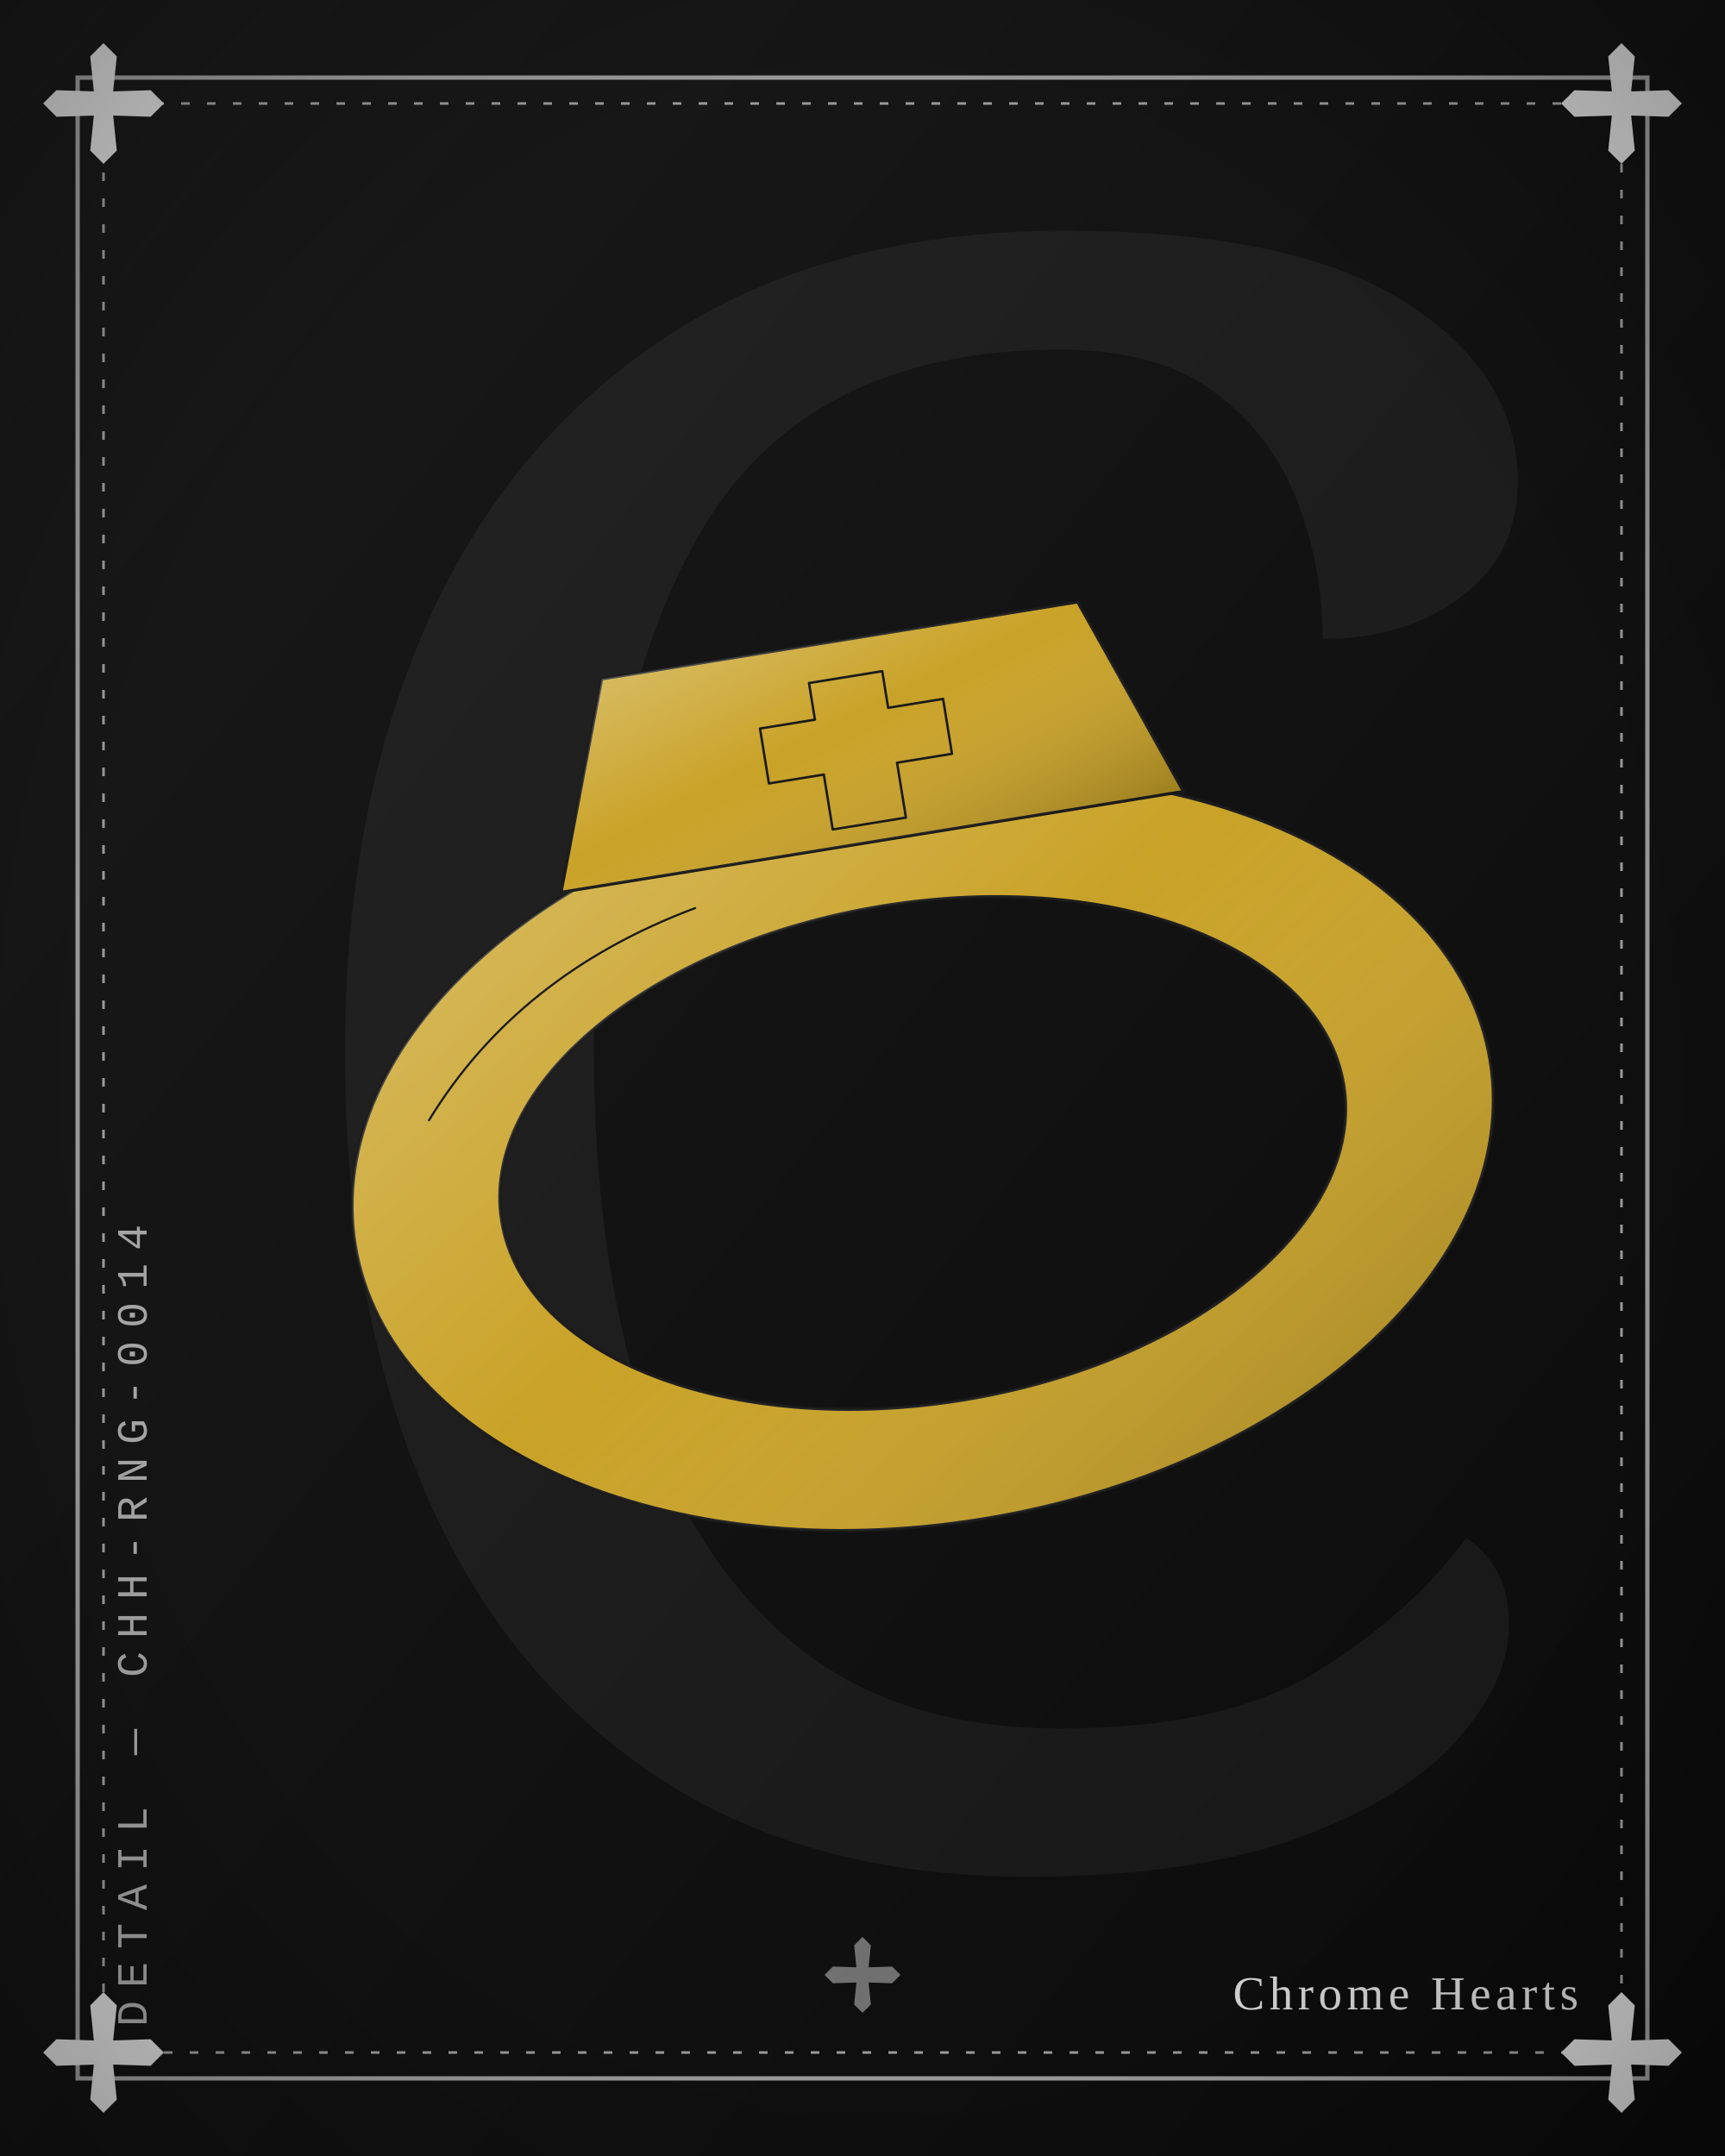
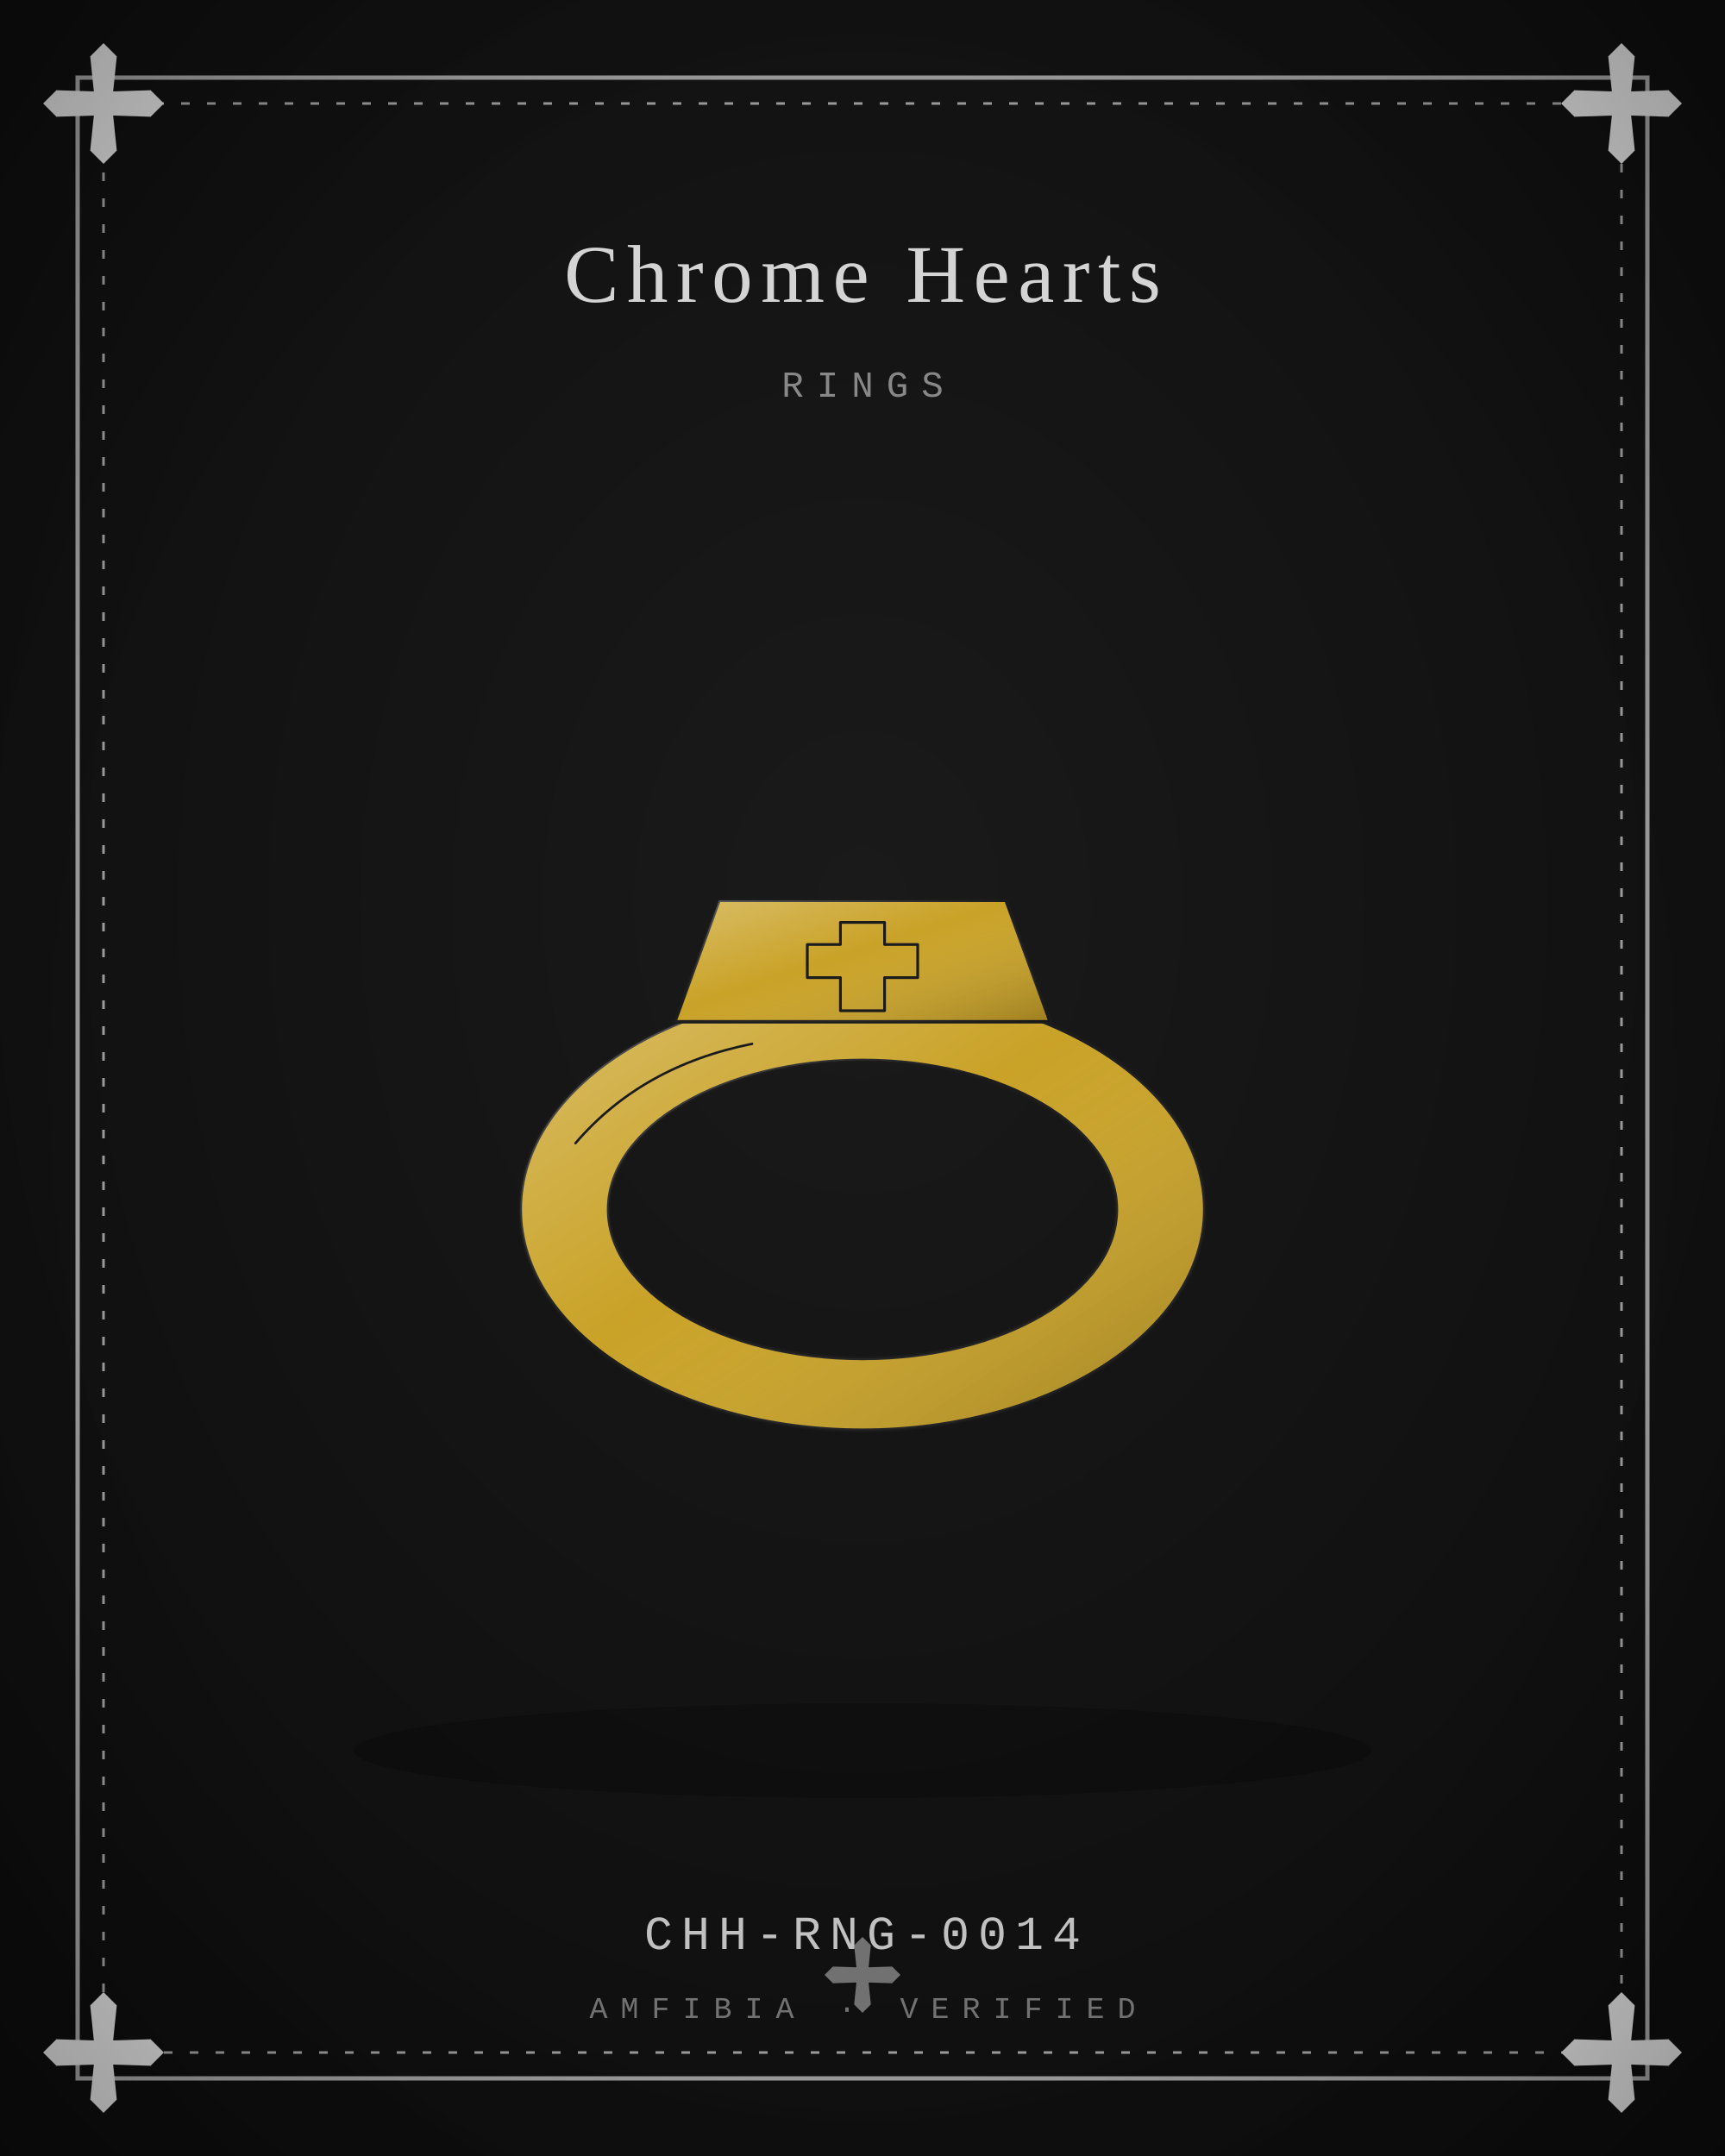
<svg xmlns="http://www.w3.org/2000/svg" viewBox="0 0 400 500" width="800" height="1000">
  <defs>
    <radialGradient id="bg" cx="50%" cy="42%" r="80%">
      <stop offset="0" stop-color="#1A1A1A" />
      <stop offset="1" stop-color="#0B0B0B" />
    </radialGradient>
    <linearGradient id="bgd" x1="0" y1="0" x2="1" y2="1">
      <stop offset="0" stop-color="#1A1A1A" />
      <stop offset="1" stop-color="#0B0B0B" />
    </linearGradient>
    <linearGradient id="sheen" x1="0" y1="0" x2="1" y2="1">
      <stop offset="0" stop-color="#fff" stop-opacity=".30" />
      <stop offset=".45" stop-color="#fff" stop-opacity="0" />
      <stop offset="1" stop-color="#000" stop-opacity=".22" />
    </linearGradient>
    <linearGradient id="multi" x1="0" y1="0" x2="1" y2="1">
      <stop offset="0" stop-color="#B3122E" />
      <stop offset=".35" stop-color="#C9A227" />
      <stop offset=".7" stop-color="#2F5D46" />
      <stop offset="1" stop-color="#3557A0" />
    </linearGradient>
    <radialGradient id="vig" cx="50%" cy="50%" r="75%">
      <stop offset=".6" stop-color="#000" stop-opacity="0" />
      <stop offset="1" stop-color="#000" stop-opacity=".35" />
    </radialGradient>
  </defs>
-   <rect width="400" height="500" fill="url(#bgd)" />
-   <text x="210" y="430" text-anchor="middle" font-family="Georgia, serif" font-size="520" fill="#D4D4D4" opacity="0.06">C</text>
+   <rect width="400" height="500" fill="url(#bg)" />
  <rect x="18" y="18" width="364" height="464" fill="none" stroke="#9A9A9A" stroke-width="1" />
  <rect x="24" y="24" width="352" height="452" fill="none" stroke="#9A9A9A" stroke-width="0.6" stroke-dasharray="2 4" />
  <path d="M24 10 L27.08 13.08 L26.24 21.2 L34.92 20.92 L38 24 L34.92 27.08 L26.24 26.8 L27.08 34.92 L24 38 L20.92 34.92 L21.76 26.8 L13.08 27.08 L10 24 L13.08 20.92 L21.76 21.2 L20.92 13.08 Z" fill="#D4D4D4" opacity="1" />
  <path d="M376 10 L379.08 13.08 L378.24 21.2 L386.92 20.92 L390 24 L386.92 27.08 L378.24 26.8 L379.08 34.92 L376 38 L372.92 34.92 L373.76 26.8 L365.08 27.08 L362 24 L365.08 20.92 L373.76 21.2 L372.92 13.08 Z" fill="#D4D4D4" opacity="1" />
  <path d="M24 462 L27.08 465.08 L26.24 473.2 L34.92 472.92 L38 476 L34.92 479.08 L26.24 478.8 L27.08 486.92 L24 490 L20.92 486.92 L21.76 478.8 L13.08 479.08 L10 476 L13.08 472.92 L21.76 473.2 L20.92 465.08 Z" fill="#D4D4D4" opacity="1" />
  <path d="M376 462 L379.08 465.08 L378.24 473.2 L386.92 472.92 L390 476 L386.92 479.08 L378.24 478.8 L379.08 486.92 L376 490 L372.92 486.92 L373.76 478.8 L365.08 479.08 L362 476 L365.08 472.92 L373.76 473.2 L372.92 465.08 Z" fill="#D4D4D4" opacity="1" />
  <path d="M200 449.2 L201.936 451.136 L201.408 456.24 L206.864 456.064 L208.8 458 L206.864 459.936 L201.408 459.76 L201.936 464.864 L200 466.8 L198.064 464.864 L198.592 459.76 L193.136 459.936 L191.2 458 L193.136 456.064 L198.592 456.24 L198.064 451.136 Z" fill="#9A9A9A" opacity="0.7" />
-   <g transform="rotate(-9.2 200 250) translate(-4 20) scale(2.15)">
-     <path d="M38 116 A62 40 0 1 0 162 116 A62 40 0 1 0 38 116 Z M54 116 A46 27 0 1 1 146 116 A46 27 0 1 1 54 116 Z" fill-rule="evenodd" fill="#C9A227" stroke="#1B1B1B" stroke-width="1.4" stroke-linejoin="round" stroke-linecap="round" vector-effect="non-scaling-stroke" />
+   <ellipse cx="200" cy="406" rx="118" ry="11" fill="#000" opacity="0.22" />
+   <g transform="translate(72 132) scale(1.28)">
+     <path d="M38 116 A62 40 0 1 0 162 116 A62 40 0 1 0 38 116 Z M54 116 A46 27 0 1 1 146 116 A46 27 0 1 1 54 116 Z" fill-rule="evenodd" fill="#C9A227" stroke="#1B1B1B" stroke-width="1.6" stroke-linejoin="round" stroke-linecap="round" vector-effect="non-scaling-stroke" />
    <path d="M38 116 A62 40 0 1 0 162 116 A62 40 0 1 0 38 116 Z M54 116 A46 27 0 1 1 146 116 A46 27 0 1 1 54 116 Z" fill-rule="evenodd" fill="url(#sheen)" stroke="none" />
-     <path d="M74 60 L126 60 L134 82 L66 82 Z" fill="#C9A227" stroke="#1B1B1B" stroke-width="1.4" stroke-linejoin="round" stroke-linecap="round" vector-effect="non-scaling-stroke" />
+     <path d="M74 60 L126 60 L134 82 L66 82 Z" fill="#C9A227" stroke="#1B1B1B" stroke-width="1.6" stroke-linejoin="round" stroke-linecap="round" vector-effect="non-scaling-stroke" />
    <path d="M74 60 L126 60 L134 82 L66 82 Z" fill="url(#sheen)" stroke="none" />
-     <path d="M96 64 L104 64 L104 68 L110 68 L110 74 L104 74 L104 80 L96 80 L96 74 L90 74 L90 68 L96 68 Z" fill="none" stroke="#1B1B1B" stroke-width="1.12" stroke-linejoin="round" stroke-linecap="round" vector-effect="non-scaling-stroke" />
-     <path d="M48 104 Q60 90 80 86" fill="none" stroke="#1B1B1B" stroke-width="0.98" stroke-linejoin="round" stroke-linecap="round" vector-effect="non-scaling-stroke" />
-   </g>
-   <g transform="translate(34 470) rotate(-90)">
-     <text x="0" y="0" text-anchor="start" font-family="'Courier New', Courier, monospace" font-size="10" letter-spacing="3" fill="#D4D4D4" opacity="0.75">DETAIL — CHH-RNG-0014</text>
+     <path d="M96 64 L104 64 L104 68 L110 68 L110 74 L104 74 L104 80 L96 80 L96 74 L90 74 L90 68 L96 68 Z" fill="none" stroke="#1B1B1B" stroke-width="1.28" stroke-linejoin="round" stroke-linecap="round" vector-effect="non-scaling-stroke" />
+     <path d="M48 104 Q60 90 80 86" fill="none" stroke="#1B1B1B" stroke-width="1.12" stroke-linejoin="round" stroke-linecap="round" vector-effect="non-scaling-stroke" />
  </g>
  <g>
-     <text x="366" y="466" text-anchor="end" font-size="11" fill="#D4D4D4" font-family="'Old English Text MT', 'UnifrakturMaguntia', 'Times New Roman', serif" font-weight="400" letter-spacing="1.1">Chrome Hearts</text>
+     <text x="200" y="70" text-anchor="middle" font-size="19" fill="#D4D4D4" font-family="'Old English Text MT', 'UnifrakturMaguntia', 'Times New Roman', serif" font-weight="400" letter-spacing="1.9">Chrome Hearts</text>
  </g>
+   <text x="200" y="92" text-anchor="middle" font-family="'Courier New', Courier, monospace" font-size="8.5" letter-spacing="3" fill="#D4D4D4" opacity="0.6">RINGS</text>
+   <text x="200" y="452" text-anchor="middle" font-family="'Courier New', Courier, monospace" font-size="11" letter-spacing="2" fill="#D4D4D4" opacity="0.9">CHH-RNG-0014</text>
+   <text x="200" y="468" text-anchor="middle" font-family="'Courier New', Courier, monospace" font-size="7" letter-spacing="3" fill="#D4D4D4" opacity="0.5">AMFIBIA · VERIFIED</text>
  <rect width="400" height="500" fill="url(#vig)" />
</svg>
